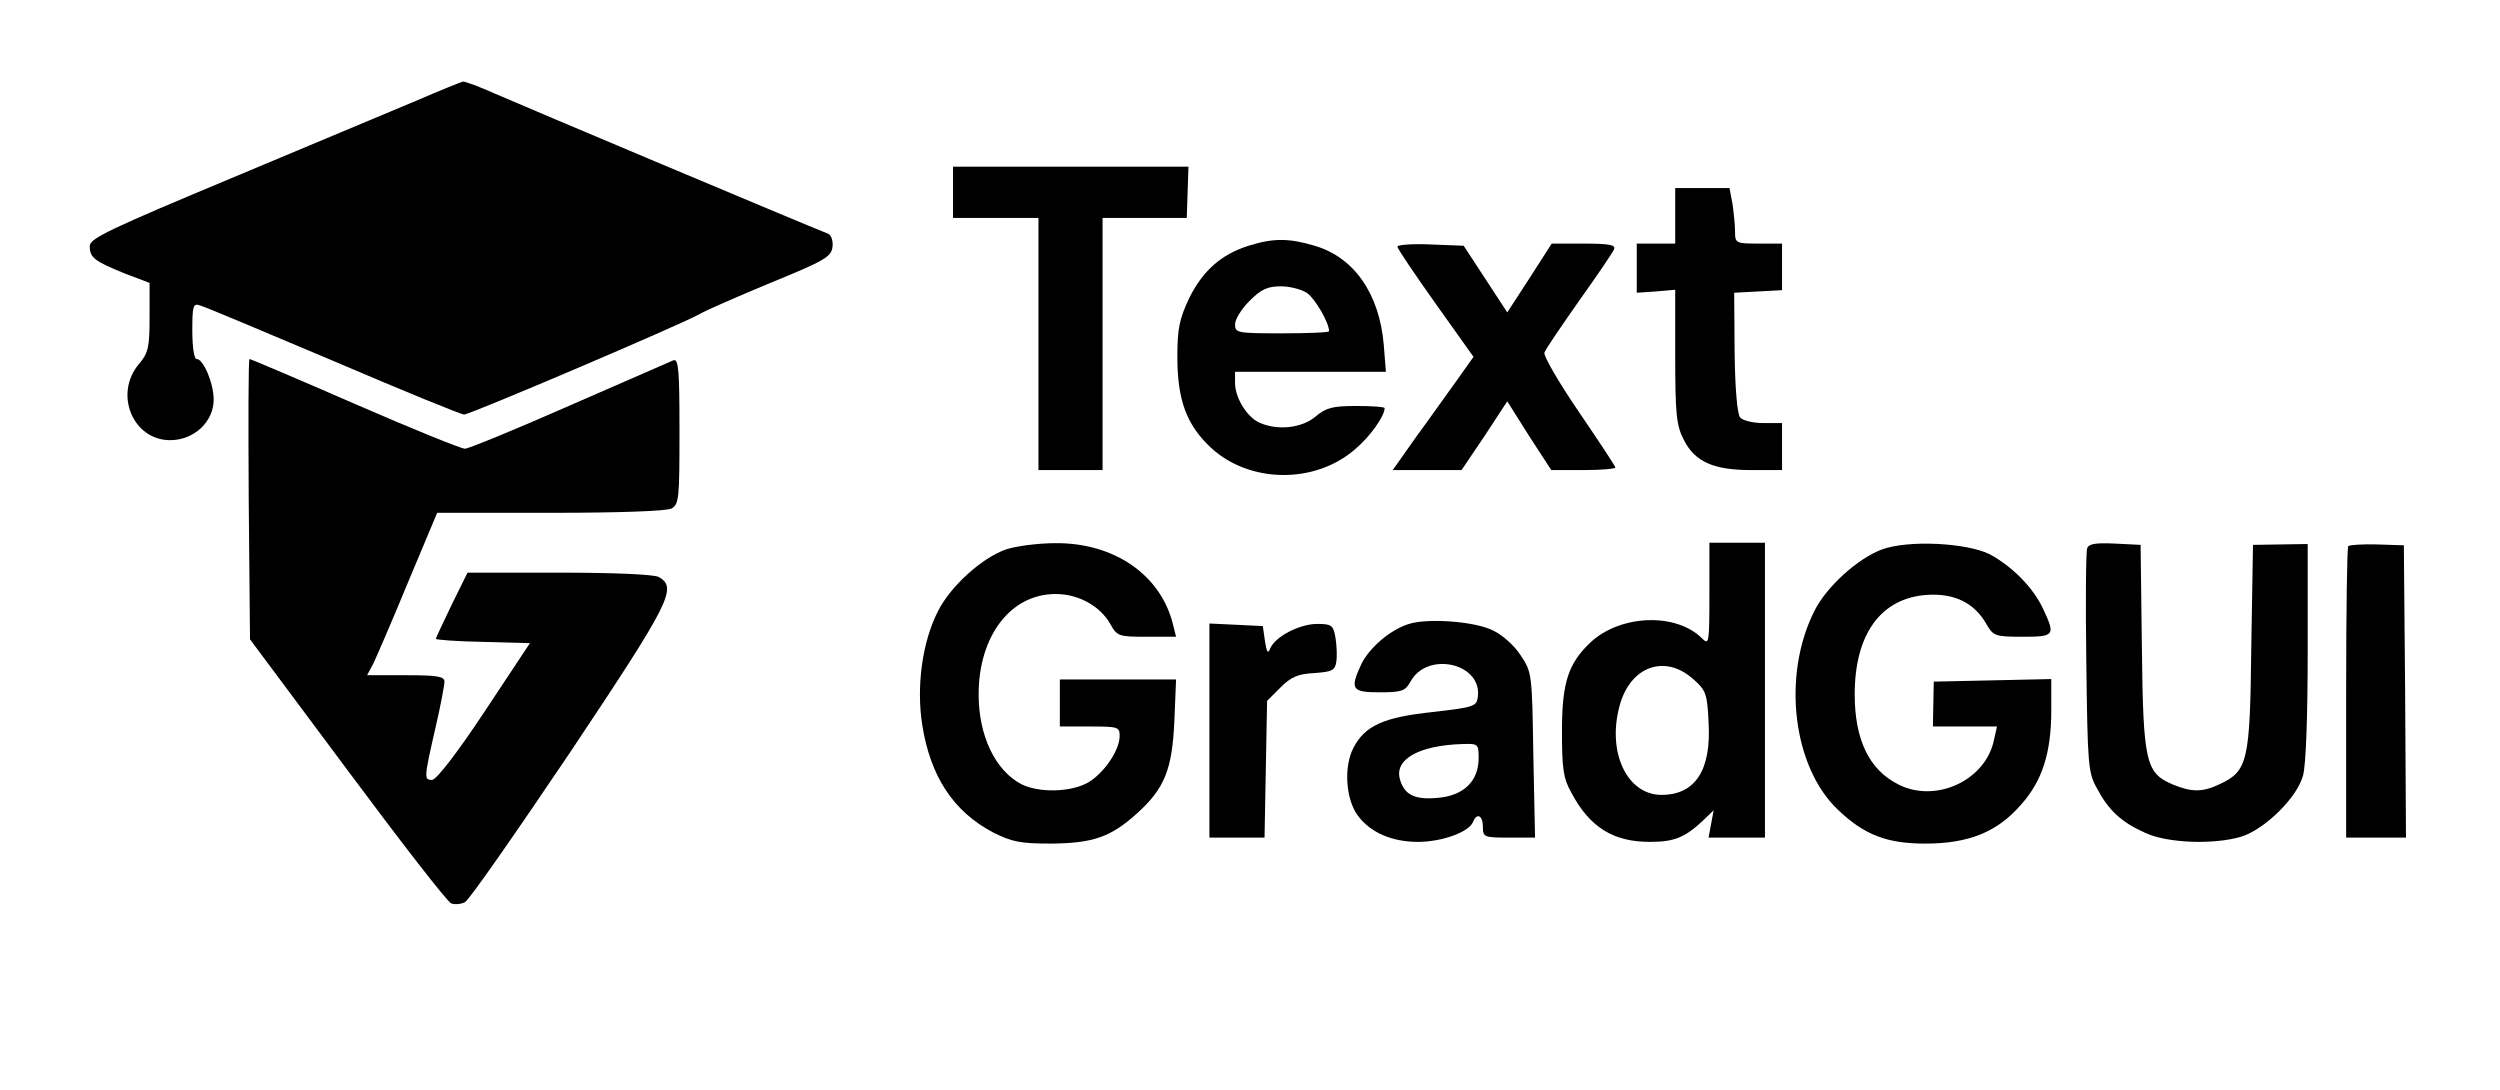
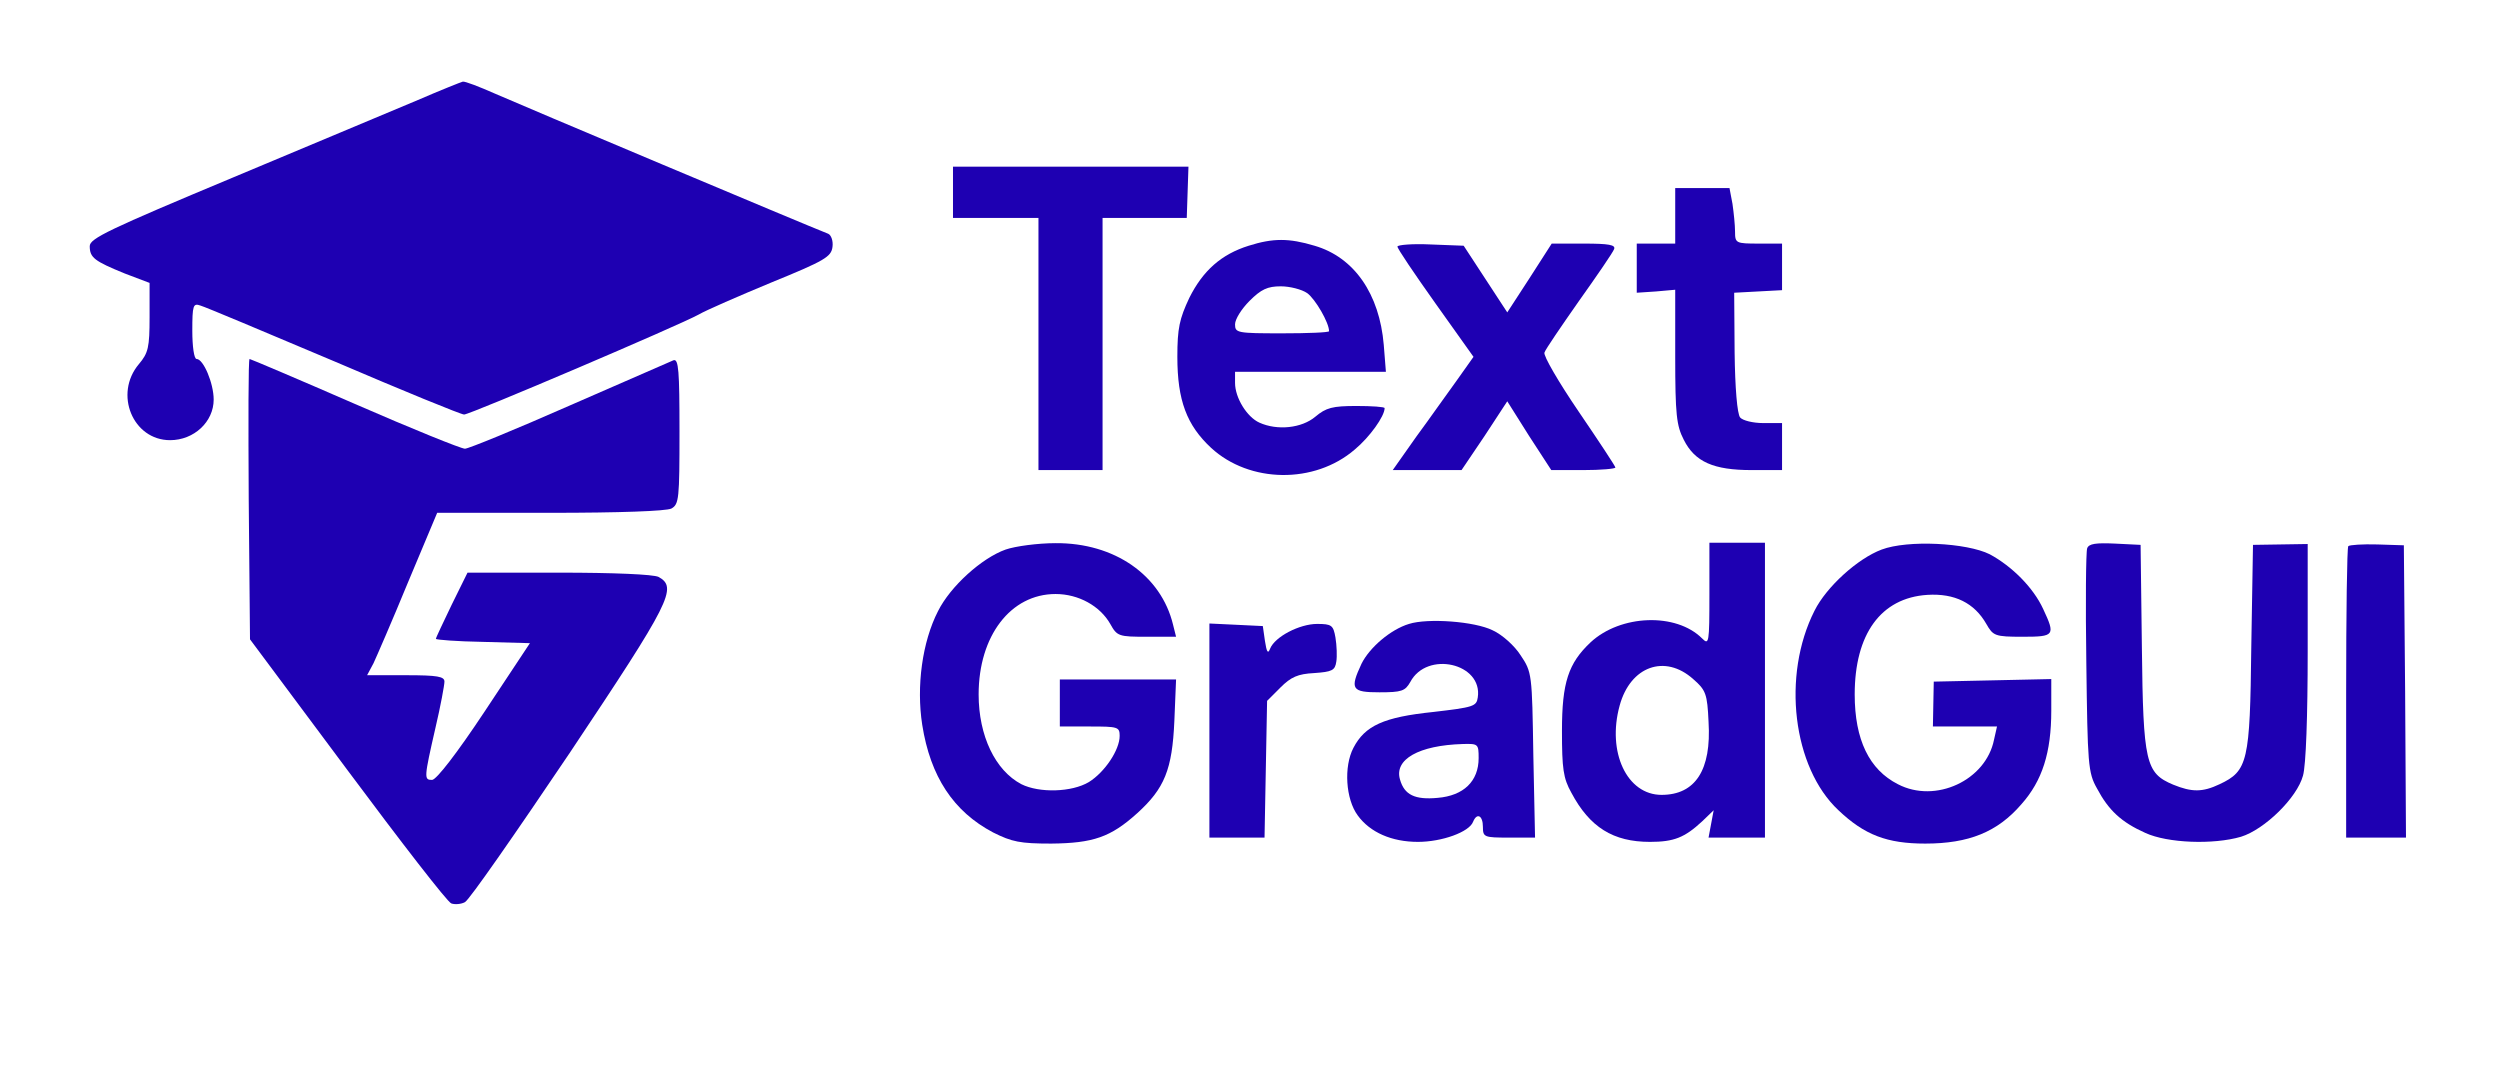
<svg xmlns="http://www.w3.org/2000/svg" version="1.0" width="585pt" height="255pt" viewBox="0 0 585 255" preserveAspectRatio="xMidYMid meet">
-   <g transform="translate(0,255) scale(0.1,-0.1)" fill="#000000" stroke="none">
+   <g transform="translate(0,255) scale(0.1,-0.1)" fill="#1E00B2" stroke="none">
    <path d="M978 2316 c-53 -22 -248 -104 -432 -181 -292 -122 -336 -143 -336 -161 0 -27 11 -35 82 -64 l58 -22 0 -80 c0 -71 -3 -84 -25 -110 -59 -70 -14 -178 73 -178 56 0 102 43 102 95 0 38 -24 95 -40 95 -6 0 -10 30 -10 66 0 60 2 65 19 59 11 -3 151 -62 312 -130 161 -69 298 -125 305 -125 14 0 504 209 549 234 17 10 93 43 170 75 125 51 140 60 143 83 2 14 -3 28 -10 31 -49 19 -726 304 -780 328 -36 16 -70 29 -75 28 -4 -1 -52 -20 -105 -43z" />
    <path d="M2230 2100 l0 -60 100 0 100 0 0 -295 0 -295 75 0 75 0 0 295 0 295 98 0 99 0 2 60 2 60 -275 0 -276 0 0 -60z" />
    <path d="M3920 2045 l0 -65 -45 0 -45 0 0 -58 0 -57 45 3 45 4 0 -156 c0 -136 3 -162 20 -195 26 -52 70 -71 159 -71 l71 0 0 55 0 55 -44 0 c-24 0 -48 6 -54 13 -7 8 -12 70 -13 152 l-1 140 56 3 56 3 0 54 0 55 -55 0 c-53 0 -55 1 -55 28 0 15 -3 44 -6 65 l-7 37 -63 0 -64 0 0 -65z" />
    <path d="M2922 1975 c-64 -20 -107 -58 -139 -122 -23 -49 -28 -71 -28 -138 0 -102 22 -160 79 -213 90 -83 242 -85 336 -4 35 29 70 78 70 97 0 3 -30 5 -66 5 -56 0 -71 -4 -96 -25 -32 -27 -89 -33 -131 -14 -29 13 -57 58 -57 93 l0 26 176 0 177 0 -5 63 c-10 119 -69 205 -162 232 -60 18 -97 18 -154 0z m137 -111 c19 -14 51 -69 51 -89 0 -3 -49 -5 -110 -5 -105 0 -110 1 -110 21 0 12 15 36 34 55 27 27 42 34 73 34 21 0 49 -7 62 -16z" />
    <path d="M3270 1973 c0 -5 40 -64 89 -133 l89 -125 -39 -55 c-22 -30 -64 -90 -95 -132 l-55 -78 81 0 80 0 54 80 53 81 51 -81 52 -80 75 0 c41 0 75 3 75 6 0 3 -39 62 -86 131 -47 69 -83 131 -80 138 2 7 39 61 81 121 42 59 79 113 82 121 4 10 -12 13 -71 13 l-75 0 -52 -81 -52 -80 -51 78 -51 78 -78 3 c-42 2 -77 -1 -77 -5z" />
    <path d="M582 1382 l3 -328 228 -306 c125 -168 234 -309 243 -312 8 -3 23 -2 32 3 10 5 119 162 245 349 237 355 253 387 208 412 -12 6 -105 10 -233 10 l-214 0 -37 -75 c-20 -42 -37 -77 -37 -80 0 -2 49 -6 110 -7 l110 -3 -106 -160 c-65 -98 -113 -160 -123 -160 -19 0 -19 4 8 122 12 51 21 100 21 108 0 12 -16 15 -90 15 l-91 0 15 28 c7 15 44 100 81 190 l68 162 264 0 c163 0 272 4 284 10 18 10 19 23 19 181 0 141 -2 170 -14 166 -7 -3 -117 -51 -243 -106 -127 -56 -237 -101 -245 -101 -9 0 -125 47 -258 105 -133 58 -244 105 -246 105 -3 0 -3 -147 -2 -328z" />
    <path d="M2353 1264 c-56 -20 -129 -86 -158 -144 -37 -72 -51 -176 -37 -266 19 -121 73 -203 166 -252 44 -22 63 -26 136 -26 98 1 139 15 201 71 64 58 82 102 87 216 l4 97 -136 0 -136 0 0 -55 0 -55 70 0 c66 0 70 -1 70 -22 0 -33 -35 -85 -72 -108 -40 -24 -116 -26 -158 -5 -61 32 -100 113 -100 210 0 137 75 235 180 235 54 0 104 -28 128 -70 16 -29 20 -30 86 -30 l68 0 -7 28 c-28 116 -137 192 -275 191 -41 0 -94 -7 -117 -15z" />
    <path d="M4000 1159 c0 -114 -1 -119 -17 -103 -61 61 -191 56 -261 -9 -52 -49 -67 -94 -67 -207 0 -89 3 -111 22 -145 43 -81 98 -115 184 -115 56 0 81 10 122 48 l27 26 -6 -32 -6 -32 66 0 66 0 0 345 0 345 -65 0 -65 0 0 -121z m-38 -198 c30 -26 33 -35 36 -100 7 -113 -31 -171 -110 -171 -81 0 -128 100 -98 209 25 92 106 121 172 62z" />
    <path d="M4403 1264 c-56 -21 -129 -87 -157 -143 -77 -152 -51 -367 56 -467 61 -58 114 -78 203 -78 102 0 169 27 225 92 49 55 70 121 70 219 l0 74 -137 -3 -138 -3 -1 -52 -1 -53 75 0 75 0 -7 -31 c-19 -95 -137 -150 -225 -104 -67 34 -101 104 -101 210 0 141 61 226 170 233 64 4 110 -19 138 -68 16 -28 20 -30 85 -30 75 0 77 3 48 65 -23 50 -73 100 -125 128 -54 27 -192 34 -253 11z" />
    <path d="M4884 1267 c-3 -8 -4 -129 -2 -268 3 -238 4 -257 25 -294 27 -51 57 -79 113 -104 52 -24 159 -28 224 -9 55 17 131 91 145 143 7 24 11 140 11 291 l0 251 -64 -1 -64 -1 -4 -240 c-3 -267 -8 -289 -74 -320 -40 -19 -65 -19 -109 -1 -64 27 -70 51 -73 321 l-3 240 -60 3 c-44 2 -61 0 -65 -11z" />
    <path d="M5495 1272 c-3 -3 -5 -158 -5 -344 l0 -338 70 0 70 0 -2 342 -3 342 -62 2 c-34 1 -65 -1 -68 -4z" />
    <path d="M3297 1090 c-43 -13 -92 -55 -111 -93 -28 -60 -23 -67 42 -67 52 0 60 3 72 24 39 74 170 44 158 -36 -3 -21 -10 -23 -104 -34 -116 -12 -160 -32 -187 -84 -23 -44 -18 -120 10 -158 29 -40 80 -62 141 -62 56 0 120 23 129 47 9 22 23 15 23 -12 0 -24 3 -25 61 -25 l61 0 -4 193 c-3 190 -3 194 -30 234 -14 22 -43 48 -65 58 -42 21 -152 29 -196 15z m163 -314 c0 -54 -35 -88 -96 -93 -53 -5 -78 7 -88 43 -14 47 44 80 147 83 36 1 37 0 37 -33z" />
    <path d="M2830 840 l0 -250 64 0 65 0 3 160 3 160 31 31 c25 25 41 32 79 34 42 3 49 6 52 27 2 12 1 38 -2 56 -5 29 -9 32 -43 32 -41 0 -99 -30 -110 -58 -5 -13 -8 -8 -12 18 l-5 35 -62 3 -63 3 0 -251z" />
  </g>
</svg>
